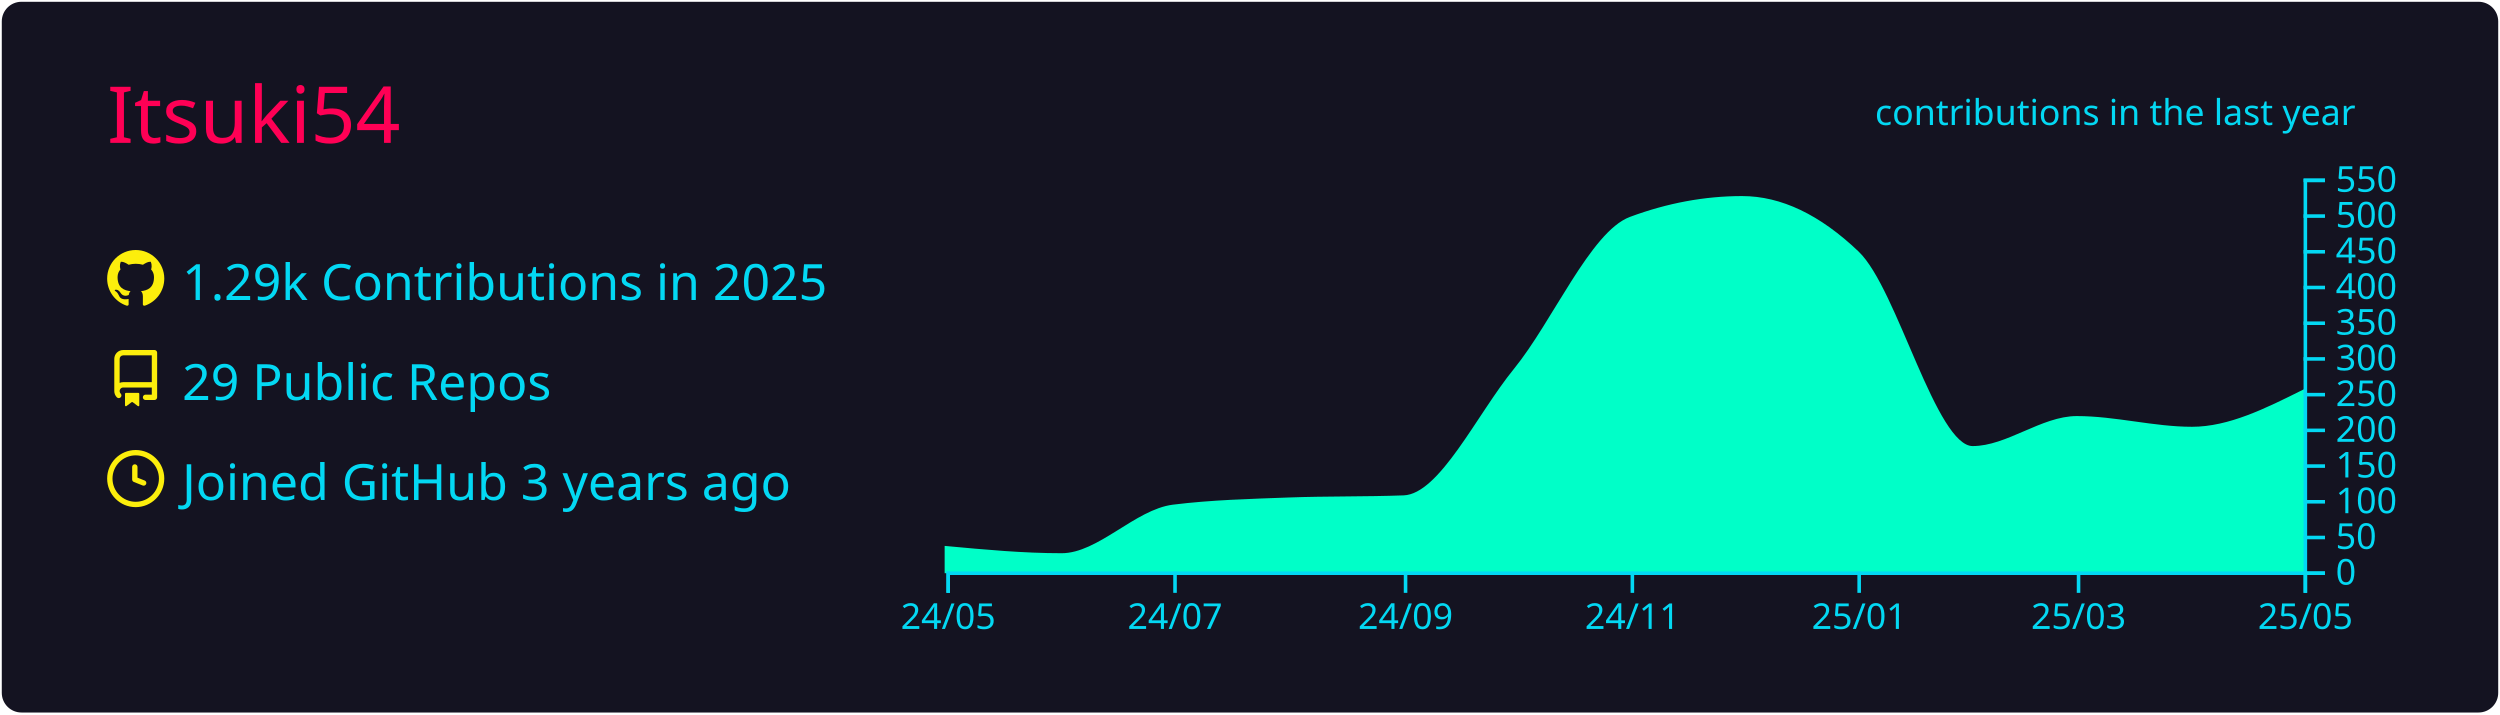
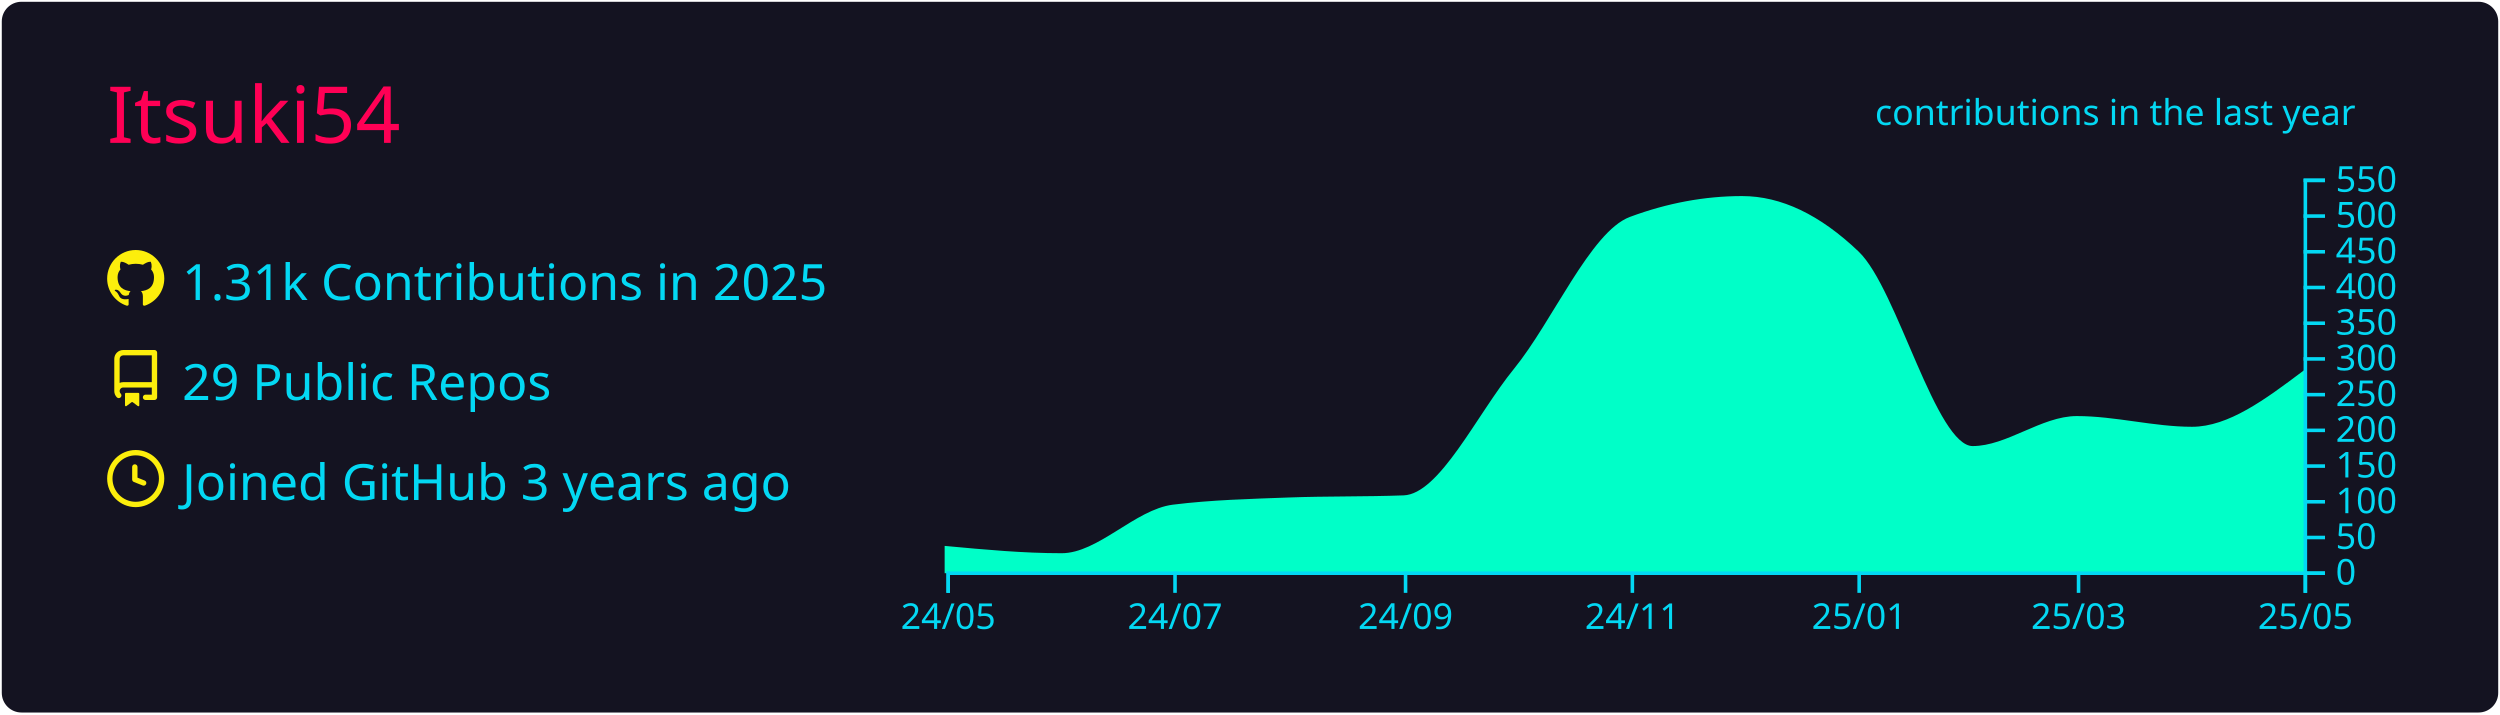
<svg xmlns="http://www.w3.org/2000/svg" width="700" height="200" viewBox="0 0 700 200">
  <style>* {
          font-family: 'Segoe UI', Ubuntu, "Helvetica Neue", Sans-Serif
        }</style>
  <rect x="1" y="1" rx="5" ry="5" height="99%" width="99.714%" stroke="#141321" stroke-width="1" fill="#141321" stroke-opacity="1" />
  <text x="30" y="40" style="font-size: 22px; fill: #ff0055;">Itsuki54</text>
  <g transform="translate(0,40)">
    <g transform="translate(30,30)">
      <g transform="translate(0,0)" width="14" height="14" fill="#fcee0c">
        <path fill-rule="evenodd" d="M8 0C3.58 0 0 3.58 0 8c0 3.54 2.29 6.53 5.47 7.59.4.07.55-.17.55-.38 0-.19-.01-.82-.01-1.49-2.01.37-2.53-.49-2.69-.94-.09-.23-.48-.94-.82-1.13-.28-.15-.68-.52-.01-.53.63-.01 1.08.58 1.23.82.72 1.21 1.87.87 2.33.66.07-.52.28-.87.51-1.07-1.78-.2-3.64-.89-3.64-3.95 0-.87.31-1.59.82-2.15-.08-.2-.36-1.02.08-2.12 0 0 .67-.21 2.2.82.64-.18 1.32-.27 2-.27.68 0 1.36.09 2 .27 1.53-1.04 2.2-.82 2.2-.82.44 1.1.16 1.92.08 2.12.51.56.82 1.27.82 2.15 0 3.07-1.87 3.75-3.65 3.95.29.25.54.73.54 1.48 0 1.07-.01 1.93-.01 2.2 0 .21.15.46.55.38A8.013 8.013 0 0016 8c0-4.42-3.58-8-8-8z" />
      </g>
      <g transform="translate(0,28)" width="14" height="14" fill="#fcee0c">
        <path fill-rule="evenodd" d="M2 2.5A2.5 2.5 0 014.5 0h8.75a.75.75 0 01.75.75v12.5a.75.75 0 01-.75.75h-2.5a.75.75 0 110-1.5h1.75v-2h-8a1 1 0 00-.714 1.7.75.75 0 01-1.072 1.05A2.495 2.495 0 012 11.5v-9zm10.5-1V9h-8c-.356 0-.694.074-1 .208V2.5a1 1 0 011-1h8zM5 12.25v3.25a.25.25 0 00.4.2l1.45-1.087a.25.25 0 01.3 0L8.6 15.7a.25.25 0 00.4-.2v-3.25a.25.25 0 00-.25-.25h-3.5a.25.25 0 00-.25.25z" />
      </g>
      <g transform="translate(0,56)" width="14" height="14" fill="#fcee0c">
        <path fill-rule="evenodd" d="M1.5 8a6.5 6.5 0 1113 0 6.5 6.5 0 01-13 0zM8 0a8 8 0 100 16A8 8 0 008 0zm.5 4.75a.75.75 0 00-1.5 0v3.5a.75.75 0 00.471.696l2.5 1a.75.75 0 00.557-1.392L8.5 7.742V4.75z" />
      </g>
-       <text x="21" y="14" style="fill: #03d8f3; font-size: 14px;">1.29k Contributions in 2025</text>
+       <text x="21" y="14" style="fill: #03d8f3; font-size: 14px;">1.31k Contributions in 2025</text>
      <text x="21" y="42" style="fill: #03d8f3; font-size: 14px;">29 Public Repos</text>
      <text x="21" y="70" style="fill: #03d8f3; font-size: 14px;">Joined GitHub 3 years ago</text>
    </g>
    <g color="#00ffc8" transform="translate(295,10)">
-       <path transform="translate(-30,0)" stroke="#00ffc8" fill="#00ffc8" opacity="1" d="M0,103.4C10.758,104.4,21.516,105.4,32.274,105.4C42.685,105.4,53.096,93.09,63.507,91.8C74.265,90.467,85.023,90.2,95.781,89.8C106.539,89.4,117.297,89.6,128.055,89.2C138.466,88.813,148.877,66.357,159.288,53.6C170.046,40.418,180.804,15.196,191.562,11.2C201.973,7.333,212.384,5.4,222.795,5.4C233.553,5.4,244.311,10.533,255.068,20.8C265.826,31.067,276.584,75.4,287.342,75.4C297.059,75.4,306.776,67,316.493,67C327.251,67,338.009,70,348.767,70C359.178,70,369.589,64.8,380,59.6L380,110C369.589,110,359.178,110,348.767,110C338.009,110,327.251,110,316.493,110C306.776,110,297.059,110,287.342,110C276.584,110,265.826,110,255.068,110C244.311,110,233.553,110,222.795,110C212.384,110,201.973,110,191.562,110C180.804,110,170.046,110,159.288,110C148.877,110,138.466,110,128.055,110C117.297,110,106.539,110,95.781,110C85.023,110,74.265,110,63.507,110C53.096,110,42.685,110,32.274,110C21.516,110,10.758,110,0,110Z" />
+       <path transform="translate(-30,0)" stroke="#00ffc8" fill="#00ffc8" opacity="1" d="M0,103.4C10.758,104.4,21.516,105.4,32.274,105.4C42.685,105.4,53.096,93.09,63.507,91.8C74.265,90.467,85.023,90.2,95.781,89.8C106.539,89.4,117.297,89.6,128.055,89.2C138.466,88.813,148.877,66.357,159.288,53.6C170.046,40.418,180.804,15.196,191.562,11.2C201.973,7.333,212.384,5.4,222.795,5.4C233.553,5.4,244.311,10.533,255.068,20.8C265.826,31.067,276.584,75.4,287.342,75.4C297.059,75.4,306.776,67,316.493,67C327.251,67,338.009,70,348.767,70C359.178,70,369.589,62.2,380,54.4L380,110C369.589,110,359.178,110,348.767,110C338.009,110,327.251,110,316.493,110C306.776,110,297.059,110,287.342,110C276.584,110,265.826,110,255.068,110C244.311,110,233.553,110,222.795,110C212.384,110,201.973,110,191.562,110C180.804,110,170.046,110,159.288,110C148.877,110,138.466,110,128.055,110C117.297,110,106.539,110,95.781,110C85.023,110,74.265,110,63.507,110C53.096,110,42.685,110,32.274,110C21.516,110,10.758,110,0,110Z" />
      <g color="#03d8f3" transform="translate(-30,110)" fill="none" font-size="10" font-family="sans-serif" text-anchor="middle">
        <path class="domain" stroke="currentColor" d="M0.5,6V0.5H380.5V6" />
        <g class="tick" opacity="1" transform="translate(0.5,0)">
          <line stroke="currentColor" y2="6" />
          <text fill="currentColor" y="9" dy="0.71em">24/05</text>
        </g>
        <g class="tick" opacity="1" transform="translate(64.00685,0)">
          <line stroke="currentColor" y2="6" />
          <text fill="currentColor" y="9" dy="0.71em">24/07</text>
        </g>
        <g class="tick" opacity="1" transform="translate(128.5548,0)">
          <line stroke="currentColor" y2="6" />
          <text fill="currentColor" y="9" dy="0.71em">24/09</text>
        </g>
        <g class="tick" opacity="1" transform="translate(192.0616,0)">
          <line stroke="currentColor" y2="6" />
          <text fill="currentColor" y="9" dy="0.71em">24/11</text>
        </g>
        <g class="tick" opacity="1" transform="translate(255.5685,0)">
          <line stroke="currentColor" y2="6" />
          <text fill="currentColor" y="9" dy="0.71em">25/01</text>
        </g>
        <g class="tick" opacity="1" transform="translate(316.9932,0)">
          <line stroke="currentColor" y2="6" />
          <text fill="currentColor" y="9" dy="0.71em">25/03</text>
        </g>
        <g class="tick" opacity="1" transform="translate(380.5,0)">
          <line stroke="currentColor" y2="6" />
          <text fill="currentColor" y="9" dy="0.71em">25/05</text>
        </g>
      </g>
      <g color="#03d8f3" transform="translate(350,0)" fill="none" font-size="10" font-family="sans-serif" text-anchor="start">
        <path class="domain" stroke="currentColor" d="M6,110.5H0.5V0.5H6" />
        <g class="tick" opacity="1" transform="translate(0,110.5)">
          <line stroke="currentColor" x2="6" />
          <text fill="currentColor" x="9" dy="0.32em">0</text>
        </g>
        <g class="tick" opacity="1" transform="translate(0,100.5)">
          <line stroke="currentColor" x2="6" />
          <text fill="currentColor" x="9" dy="0.32em">50</text>
        </g>
        <g class="tick" opacity="1" transform="translate(0,90.5)">
          <line stroke="currentColor" x2="6" />
          <text fill="currentColor" x="9" dy="0.32em">100</text>
        </g>
        <g class="tick" opacity="1" transform="translate(0,80.5)">
          <line stroke="currentColor" x2="6" />
          <text fill="currentColor" x="9" dy="0.32em">150</text>
        </g>
        <g class="tick" opacity="1" transform="translate(0,70.5)">
          <line stroke="currentColor" x2="6" />
          <text fill="currentColor" x="9" dy="0.32em">200</text>
        </g>
        <g class="tick" opacity="1" transform="translate(0,60.5)">
          <line stroke="currentColor" x2="6" />
          <text fill="currentColor" x="9" dy="0.32em">250</text>
        </g>
        <g class="tick" opacity="1" transform="translate(0,50.5)">
          <line stroke="currentColor" x2="6" />
          <text fill="currentColor" x="9" dy="0.32em">300</text>
        </g>
        <g class="tick" opacity="1" transform="translate(0,40.5)">
          <line stroke="currentColor" x2="6" />
          <text fill="currentColor" x="9" dy="0.32em">350</text>
        </g>
        <g class="tick" opacity="1" transform="translate(0,30.5)">
          <line stroke="currentColor" x2="6" />
          <text fill="currentColor" x="9" dy="0.32em">400</text>
        </g>
        <g class="tick" opacity="1" transform="translate(0,20.5)">
          <line stroke="currentColor" x2="6" />
          <text fill="currentColor" x="9" dy="0.32em">450</text>
        </g>
        <g class="tick" opacity="1" transform="translate(0,10.5)">
          <line stroke="currentColor" x2="6" />
          <text fill="currentColor" x="9" dy="0.32em">500</text>
        </g>
        <g class="tick" opacity="1" transform="translate(0,0.5)">
          <line stroke="currentColor" x2="6" />
          <text fill="currentColor" x="9" dy="0.32em">550</text>
        </g>
      </g>
      <g>
        <text y="-15" x="230" style="fill: #03d8f3; font-size: 10px;">contributions in the last year</text>
      </g>
    </g>
  </g>
</svg>
